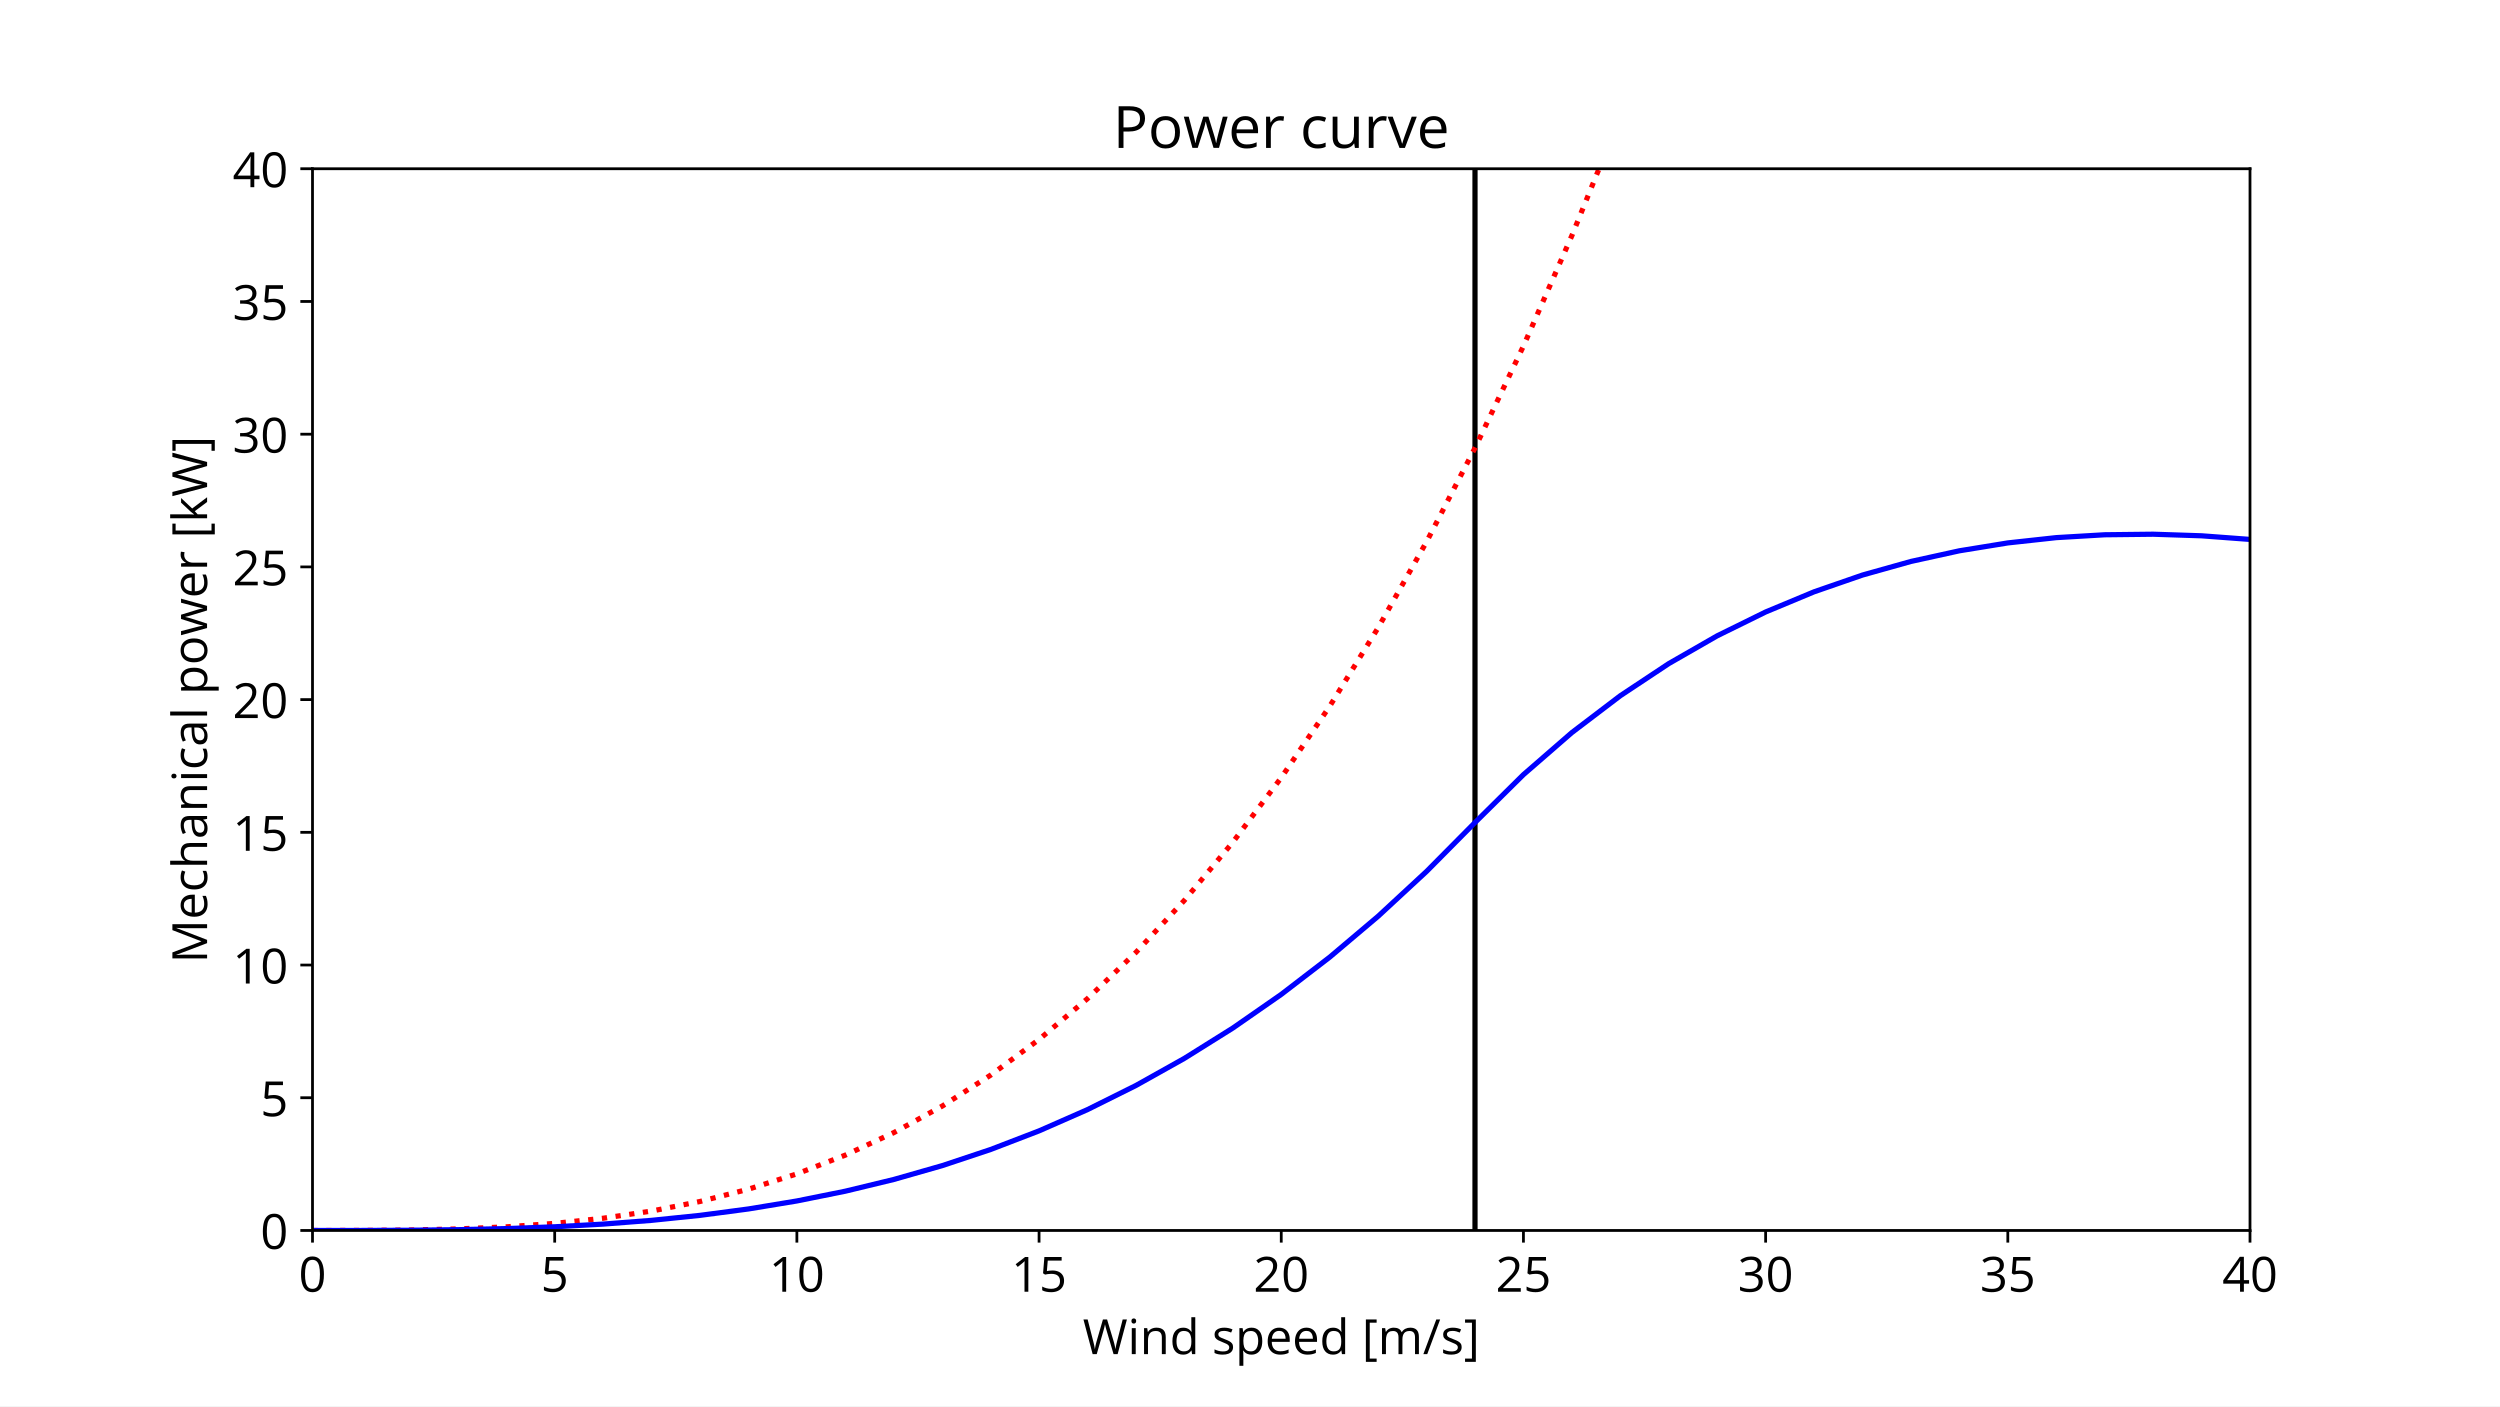
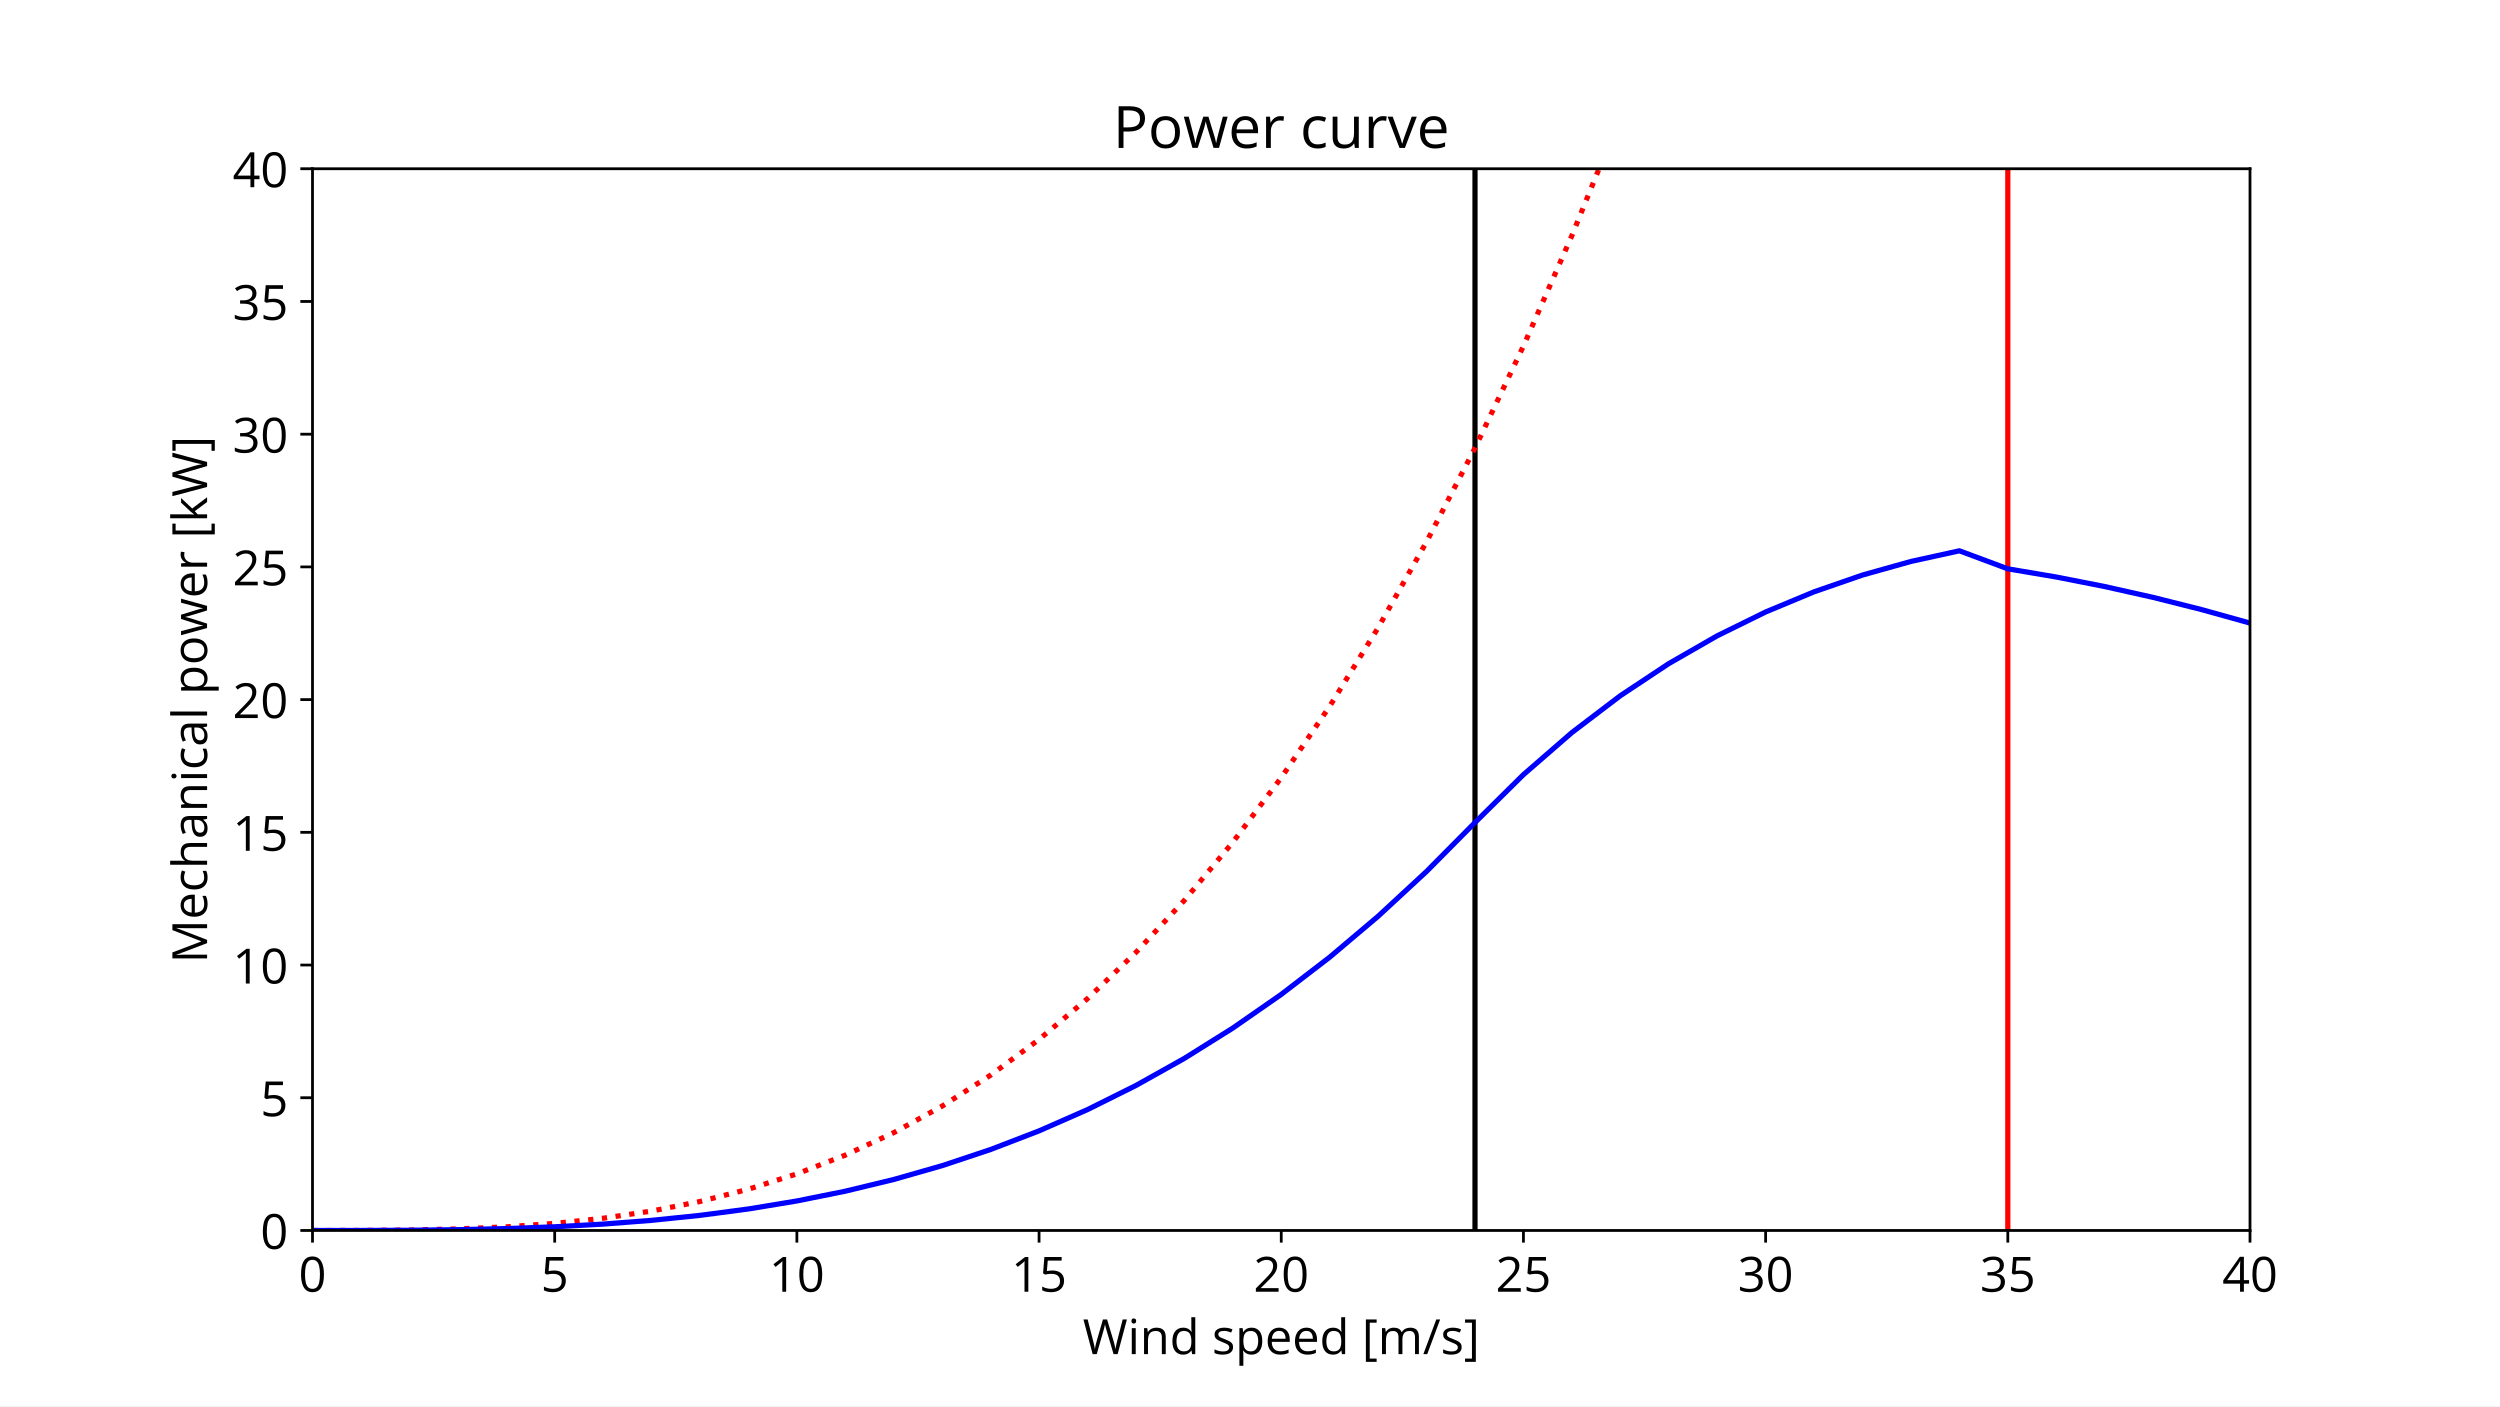
<svg xmlns="http://www.w3.org/2000/svg" xmlns:xlink="http://www.w3.org/1999/xlink" width="720pt" height="405pt" viewBox="0 0 720 405" version="1.1">
  <defs>
    <style type="text/css">*{stroke-linejoin: round; stroke-linecap: butt}</style>
  </defs>
  <g id="figure_1">
    <g id="patch_1">
      <path d="M 0 405  L 720 405  L 720 0  L 0 0  z " style="fill: #ffffff" />
    </g>
    <g id="axes_1">
      <g id="patch_2">
        <path d="M 90 354.375  L 648 354.375  L 648 48.6  L 90 48.6  z " style="fill: #ffffff" />
      </g>
      <g id="matplotlib.axis_1">
        <g id="xtick_1">
          <g id="line2d_1">
            <defs>
-               <path id="m78476d9c53" d="M 0 0  L 0 3.5  " style="stroke: #000000; stroke-width: 0.8" />
+               <path id="m9a3d9d032f" d="M 0 0  L 0 3.5  " style="stroke: #000000; stroke-width: 0.8" />
            </defs>
            <g>
-               <use xlink:href="#m78476d9c53" x="90" y="354.375" style="stroke: #000000; stroke-width: 0.8" />
+               <use xlink:href="#m9a3d9d032f" x="90" y="354.375" style="stroke: #000000; stroke-width: 0.8" />
            </g>
          </g>
          <g id="text_1">
            <g transform="translate(85.99797 372.0128) scale(0.14 -0.14)">
              <defs>
                <path id="OpenSans-Regular-30" d="M 3334 2291  Q 3334 1734 3250 1296  Q 3166 859 2984 556  Q 2803 253 2515 95  Q 2228 -63 1825 -63  Q 1316 -63 983 215  Q 650 494 486 1020  Q 322 1547 322 2291  Q 322 3022 470 3548  Q 619 4075 950 4358  Q 1281 4641 1825 4641  Q 2341 4641 2675 4361  Q 3009 4081 3171 3554  Q 3334 3028 3334 2291  z M 844 2291  Q 844 1653 941 1228  Q 1038 803 1255 592  Q 1472 381 1825 381  Q 2178 381 2395 590  Q 2613 800 2711 1225  Q 2809 1650 2809 2291  Q 2809 2919 2712 3342  Q 2616 3766 2400 3980  Q 2184 4194 1825 4194  Q 1466 4194 1250 3980  Q 1034 3766 939 3342  Q 844 2919 844 2291  z " transform="scale(0.015625)" />
              </defs>
              <use xlink:href="#OpenSans-Regular-30" />
            </g>
          </g>
        </g>
        <g id="xtick_2">
          <g id="line2d_2">
            <g>
-               <use xlink:href="#m78476d9c53" x="159.75" y="354.375" style="stroke: #000000; stroke-width: 0.8" />
+               <use xlink:href="#m9a3d9d032f" x="159.75" y="354.375" style="stroke: #000000; stroke-width: 0.8" />
            </g>
          </g>
          <g id="text_2">
            <g transform="translate(155.748 372.0128) scale(0.14 -0.14)">
              <defs>
                <path id="OpenSans-Regular-35" d="M 1759 2794  Q 2225 2794 2569 2636  Q 2913 2478 3102 2178  Q 3291 1878 3291 1450  Q 3291 981 3087 642  Q 2884 303 2503 120  Q 2122 -63 1591 -63  Q 1234 -63 928 0  Q 622 63 413 188  L 413 681  Q 641 544 966 462  Q 1291 381 1597 381  Q 1944 381 2205 492  Q 2466 603 2611 829  Q 2756 1056 2756 1400  Q 2756 1856 2476 2104  Q 2197 2353 1594 2353  Q 1400 2353 1169 2322  Q 938 2291 788 2253  L 525 2425  L 700 4569  L 2972 4569  L 2972 4094  L 1144 4094  L 1028 2716  Q 1147 2741 1334 2767  Q 1522 2794 1759 2794  z " transform="scale(0.015625)" />
              </defs>
              <use xlink:href="#OpenSans-Regular-35" />
            </g>
          </g>
        </g>
        <g id="xtick_3">
          <g id="line2d_3">
            <g>
-               <use xlink:href="#m78476d9c53" x="229.5" y="354.375" style="stroke: #000000; stroke-width: 0.8" />
+               <use xlink:href="#m9a3d9d032f" x="229.5" y="354.375" style="stroke: #000000; stroke-width: 0.8" />
            </g>
          </g>
          <g id="text_3">
            <g transform="translate(221.4959 372.0128) scale(0.14 -0.14)">
              <defs>
                <path id="OpenSans-Regular-31" d="M 2247 0  L 1741 0  L 1741 3238  Q 1741 3422 1742 3555  Q 1744 3688 1748 3798  Q 1753 3909 1763 4025  Q 1666 3925 1581 3854  Q 1497 3784 1372 3681  L 850 3263  L 578 3616  L 1816 4569  L 2247 4569  L 2247 0  z " transform="scale(0.015625)" />
              </defs>
              <use xlink:href="#OpenSans-Regular-31" />
              <use xlink:href="#OpenSans-Regular-30" x="57.178" />
            </g>
          </g>
        </g>
        <g id="xtick_4">
          <g id="line2d_4">
            <g>
-               <use xlink:href="#m78476d9c53" x="299.25" y="354.375" style="stroke: #000000; stroke-width: 0.8" />
+               <use xlink:href="#m9a3d9d032f" x="299.25" y="354.375" style="stroke: #000000; stroke-width: 0.8" />
            </g>
          </g>
          <g id="text_4">
            <g transform="translate(291.2459 372.0128) scale(0.14 -0.14)">
              <use xlink:href="#OpenSans-Regular-31" />
              <use xlink:href="#OpenSans-Regular-35" x="57.178" />
            </g>
          </g>
        </g>
        <g id="xtick_5">
          <g id="line2d_5">
            <g>
-               <use xlink:href="#m78476d9c53" x="369" y="354.375" style="stroke: #000000; stroke-width: 0.8" />
+               <use xlink:href="#m9a3d9d032f" x="369" y="354.375" style="stroke: #000000; stroke-width: 0.8" />
            </g>
          </g>
          <g id="text_5">
            <g transform="translate(360.9959 372.0128) scale(0.14 -0.14)">
              <defs>
                <path id="OpenSans-Regular-32" d="M 3309 0  L 316 0  L 316 434  L 1538 1675  Q 1878 2019 2111 2287  Q 2344 2556 2466 2817  Q 2588 3078 2588 3391  Q 2588 3778 2358 3983  Q 2128 4188 1753 4188  Q 1425 4188 1172 4075  Q 919 3963 653 3756  L 375 4106  Q 556 4259 770 4378  Q 984 4497 1229 4565  Q 1475 4634 1753 4634  Q 2175 4634 2481 4487  Q 2788 4341 2955 4069  Q 3122 3797 3122 3422  Q 3122 3059 2978 2748  Q 2834 2438 2575 2133  Q 2316 1828 1969 1488  L 975 497  L 975 475  L 3309 475  L 3309 0  z " transform="scale(0.015625)" />
              </defs>
              <use xlink:href="#OpenSans-Regular-32" />
              <use xlink:href="#OpenSans-Regular-30" x="57.178" />
            </g>
          </g>
        </g>
        <g id="xtick_6">
          <g id="line2d_6">
            <g>
-               <use xlink:href="#m78476d9c53" x="438.75" y="354.375" style="stroke: #000000; stroke-width: 0.8" />
+               <use xlink:href="#m9a3d9d032f" x="438.75" y="354.375" style="stroke: #000000; stroke-width: 0.8" />
            </g>
          </g>
          <g id="text_6">
            <g transform="translate(430.7459 372.0128) scale(0.14 -0.14)">
              <use xlink:href="#OpenSans-Regular-32" />
              <use xlink:href="#OpenSans-Regular-35" x="57.178" />
            </g>
          </g>
        </g>
        <g id="xtick_7">
          <g id="line2d_7">
            <g>
-               <use xlink:href="#m78476d9c53" x="508.5" y="354.375" style="stroke: #000000; stroke-width: 0.8" />
+               <use xlink:href="#m9a3d9d032f" x="508.5" y="354.375" style="stroke: #000000; stroke-width: 0.8" />
            </g>
          </g>
          <g id="text_7">
            <g transform="translate(500.4959 372.0128) scale(0.14 -0.14)">
              <defs>
                <path id="OpenSans-Regular-33" d="M 3141 3503  Q 3141 3197 3022 2972  Q 2903 2747 2690 2605  Q 2478 2463 2191 2406  L 2191 2381  Q 2734 2313 3007 2031  Q 3281 1750 3281 1294  Q 3281 897 3095 590  Q 2909 284 2526 110  Q 2144 -63 1547 -63  Q 1184 -63 876 -5  Q 569 53 288 188  L 288 675  Q 572 534 906 454  Q 1241 375 1553 375  Q 2178 375 2456 623  Q 2734 872 2734 1303  Q 2734 1600 2579 1783  Q 2425 1966 2136 2052  Q 1847 2138 1441 2138  L 984 2138  L 984 2581  L 1444 2581  Q 1816 2581 2075 2690  Q 2334 2800 2470 2998  Q 2606 3197 2606 3469  Q 2606 3816 2375 4005  Q 2144 4194 1747 4194  Q 1503 4194 1303 4144  Q 1103 4094 928 4006  Q 753 3919 578 3803  L 316 4159  Q 566 4353 925 4493  Q 1284 4634 1741 4634  Q 2441 4634 2791 4315  Q 3141 3997 3141 3503  z " transform="scale(0.015625)" />
              </defs>
              <use xlink:href="#OpenSans-Regular-33" />
              <use xlink:href="#OpenSans-Regular-30" x="57.178" />
            </g>
          </g>
        </g>
        <g id="xtick_8">
          <g id="line2d_8">
            <g>
-               <use xlink:href="#m78476d9c53" x="578.25" y="354.375" style="stroke: #000000; stroke-width: 0.8" />
+               <use xlink:href="#m9a3d9d032f" x="578.25" y="354.375" style="stroke: #000000; stroke-width: 0.8" />
            </g>
          </g>
          <g id="text_8">
            <g transform="translate(570.2459 372.0128) scale(0.14 -0.14)">
              <use xlink:href="#OpenSans-Regular-33" />
              <use xlink:href="#OpenSans-Regular-35" x="57.178" />
            </g>
          </g>
        </g>
        <g id="xtick_9">
          <g id="line2d_9">
            <g>
-               <use xlink:href="#m78476d9c53" x="648" y="354.375" style="stroke: #000000; stroke-width: 0.8" />
+               <use xlink:href="#m9a3d9d032f" x="648" y="354.375" style="stroke: #000000; stroke-width: 0.8" />
            </g>
          </g>
          <g id="text_9">
            <g transform="translate(639.9959 372.0128) scale(0.14 -0.14)">
              <defs>
                <path id="OpenSans-Regular-34" d="M 3538 1059  L 2853 1059  L 2853 0  L 2347 0  L 2347 1059  L 138 1059  L 138 1497  L 2313 4594  L 2853 4594  L 2853 1528  L 3538 1528  L 3538 1059  z M 2347 1528  L 2347 3022  Q 2347 3194 2350 3333  Q 2353 3472 2359 3592  Q 2366 3713 2370 3822  Q 2375 3931 2378 4038  L 2353 4038  Q 2294 3913 2217 3773  Q 2141 3634 2063 3525  L 653 1528  L 2347 1528  z " transform="scale(0.015625)" />
              </defs>
              <use xlink:href="#OpenSans-Regular-34" />
              <use xlink:href="#OpenSans-Regular-30" x="57.178" />
            </g>
          </g>
        </g>
        <g id="text_10">
          <g transform="translate(311.8275 389.9997) scale(0.14 -0.14)">
            <defs>
              <path id="OpenSans-Regular-57" d="M 5816 4569  L 4594 0  L 4059 0  L 3153 3075  Q 3113 3206 3077 3339  Q 3041 3472 3009 3592  Q 2978 3713 2958 3805  Q 2938 3897 2928 3944  Q 2922 3897 2905 3806  Q 2888 3716 2861 3597  Q 2834 3478 2798 3343  Q 2763 3209 2722 3072  L 1841 0  L 1306 0  L 94 4569  L 647 4569  L 1381 1703  Q 1419 1559 1451 1420  Q 1484 1281 1511 1150  Q 1538 1019 1559 894  Q 1581 769 1600 650  Q 1616 772 1641 905  Q 1666 1038 1695 1175  Q 1725 1313 1761 1453  Q 1797 1594 1838 1734  L 2659 4569  L 3206 4569  L 4063 1713  Q 4106 1566 4143 1422  Q 4181 1278 4211 1142  Q 4241 1006 4264 882  Q 4288 759 4306 650  Q 4328 803 4359 972  Q 4391 1141 4433 1325  Q 4475 1509 4525 1706  L 5259 4569  L 5816 4569  z " transform="scale(0.015625)" />
              <path id="OpenSans-Regular-69" d="M 1066 3425  L 1066 0  L 547 0  L 547 3425  L 1066 3425  z M 813 4706  Q 941 4706 1033 4623  Q 1125 4541 1125 4366  Q 1125 4194 1033 4109  Q 941 4025 813 4025  Q 678 4025 589 4109  Q 500 4194 500 4366  Q 500 4541 589 4623  Q 678 4706 813 4706  z " transform="scale(0.015625)" />
              <path id="OpenSans-Regular-6e" d="M 2169 3488  Q 2778 3488 3090 3189  Q 3403 2891 3403 2231  L 3403 0  L 2891 0  L 2891 2197  Q 2891 2625 2695 2837  Q 2500 3050 2097 3050  Q 1528 3050 1297 2728  Q 1066 2406 1066 1794  L 1066 0  L 547 0  L 547 3425  L 966 3425  L 1044 2931  L 1072 2931  Q 1181 3113 1350 3236  Q 1519 3359 1728 3423  Q 1938 3488 2169 3488  z " transform="scale(0.015625)" />
              <path id="OpenSans-Regular-64" d="M 1766 -63  Q 1116 -63 736 381  Q 356 825 356 1700  Q 356 2584 743 3036  Q 1131 3488 1775 3488  Q 2047 3488 2250 3416  Q 2453 3344 2600 3223  Q 2747 3103 2847 2950  L 2884 2950  Q 2872 3047 2859 3215  Q 2847 3384 2847 3491  L 2847 4863  L 3366 4863  L 3366 0  L 2947 0  L 2869 488  L 2847 488  Q 2750 334 2601 209  Q 2453 84 2248 10  Q 2044 -63 1766 -63  z M 1847 369  Q 2397 369 2625 681  Q 2853 994 2853 1609  L 2853 1703  Q 2853 2356 2636 2706  Q 2419 3056 1847 3056  Q 1369 3056 1131 2689  Q 894 2322 894 1688  Q 894 1056 1130 712  Q 1366 369 1847 369  z " transform="scale(0.015625)" />
              <path id="OpenSans-Regular-20" transform="scale(0.015625)" />
              <path id="OpenSans-Regular-73" d="M 2763 938  Q 2763 609 2598 386  Q 2434 163 2129 50  Q 1825 -63 1403 -63  Q 1044 -63 781 -6  Q 519 50 322 153  L 322 631  Q 531 528 822 443  Q 1113 359 1416 359  Q 1859 359 2059 503  Q 2259 647 2259 894  Q 2259 1034 2179 1142  Q 2100 1250 1912 1351  Q 1725 1453 1394 1575  Q 1066 1700 827 1823  Q 588 1947 458 2125  Q 328 2303 328 2588  Q 328 3022 679 3255  Q 1031 3488 1603 3488  Q 1913 3488 2183 3427  Q 2453 3366 2688 3263  L 2513 2847  Q 2300 2938 2059 3000  Q 1819 3063 1569 3063  Q 1209 3063 1017 2944  Q 825 2825 825 2619  Q 825 2459 914 2356  Q 1003 2253 1200 2162  Q 1397 2072 1719 1950  Q 2041 1831 2275 1704  Q 2509 1578 2636 1398  Q 2763 1219 2763 938  z " transform="scale(0.015625)" />
              <path id="OpenSans-Regular-70" d="M 2156 3488  Q 2797 3488 3178 3047  Q 3559 2606 3559 1722  Q 3559 1138 3384 741  Q 3209 344 2892 140  Q 2575 -63 2144 -63  Q 1872 -63 1665 9  Q 1459 81 1312 203  Q 1166 325 1069 469  L 1031 469  Q 1041 347 1055 175  Q 1069 3 1069 -125  L 1069 -1531  L 547 -1531  L 547 3425  L 975 3425  L 1044 2919  L 1069 2919  Q 1169 3075 1312 3204  Q 1456 3334 1664 3411  Q 1872 3488 2156 3488  z M 2066 3050  Q 1709 3050 1492 2912  Q 1275 2775 1175 2501  Q 1075 2228 1069 1816  L 1069 1716  Q 1069 1281 1164 981  Q 1259 681 1479 525  Q 1700 369 2072 369  Q 2391 369 2603 541  Q 2816 713 2920 1020  Q 3025 1328 3025 1728  Q 3025 2334 2789 2692  Q 2553 3050 2066 3050  z " transform="scale(0.015625)" />
              <path id="OpenSans-Regular-65" d="M 1866 3488  Q 2303 3488 2615 3294  Q 2928 3100 3093 2751  Q 3259 2403 3259 1938  L 3259 1616  L 894 1616  Q 903 1013 1193 697  Q 1484 381 2013 381  Q 2338 381 2588 440  Q 2838 500 3106 616  L 3106 159  Q 2847 44 2592 -9  Q 2338 -63 1991 -63  Q 1497 -63 1130 139  Q 763 341 559 731  Q 356 1122 356 1688  Q 356 2241 542 2645  Q 728 3050 1067 3269  Q 1406 3488 1866 3488  z M 1859 3063  Q 1444 3063 1197 2791  Q 950 2519 903 2031  L 2716 2031  Q 2713 2338 2620 2570  Q 2528 2803 2340 2933  Q 2153 3063 1859 3063  z " transform="scale(0.015625)" />
              <path id="OpenSans-Regular-5b" d="M 1934 -1013  L 519 -1013  L 519 4569  L 1934 4569  L 1934 4144  L 1025 4144  L 1025 -581  L 1934 -581  L 1934 -1013  z " transform="scale(0.015625)" />
              <path id="OpenSans-Regular-6d" d="M 4266 3488  Q 4831 3488 5118 3192  Q 5406 2897 5406 2244  L 5406 0  L 4894 0  L 4894 2219  Q 4894 2634 4714 2842  Q 4534 3050 4181 3050  Q 3684 3050 3459 2762  Q 3234 2475 3234 1916  L 3234 0  L 2719 0  L 2719 2219  Q 2719 2497 2639 2681  Q 2559 2866 2401 2958  Q 2244 3050 2003 3050  Q 1663 3050 1456 2909  Q 1250 2769 1158 2492  Q 1066 2216 1066 1813  L 1066 0  L 547 0  L 547 3425  L 966 3425  L 1044 2941  L 1072 2941  Q 1175 3119 1331 3241  Q 1488 3363 1681 3425  Q 1875 3488 2094 3488  Q 2484 3488 2748 3342  Q 3013 3197 3131 2900  L 3159 2900  Q 3328 3197 3622 3342  Q 3916 3488 4266 3488  z " transform="scale(0.015625)" />
              <path id="OpenSans-Regular-2f" d="M 2278 4569  L 578 0  L 66 0  L 1769 4569  L 2278 4569  z " transform="scale(0.015625)" />
              <path id="OpenSans-Regular-5d" d="M 159 -581  L 1069 -581  L 1069 4144  L 159 4144  L 159 4569  L 1578 4569  L 1578 -1013  L 159 -1013  L 159 -581  z " transform="scale(0.015625)" />
            </defs>
            <use xlink:href="#OpenSans-Regular-57" />
            <use xlink:href="#OpenSans-Regular-69" x="92.334" />
            <use xlink:href="#OpenSans-Regular-6e" x="117.578" />
            <use xlink:href="#OpenSans-Regular-64" x="178.906" />
            <use xlink:href="#OpenSans-Regular-20" x="240.088" />
            <use xlink:href="#OpenSans-Regular-73" x="266.064" />
            <use xlink:href="#OpenSans-Regular-70" x="313.721" />
            <use xlink:href="#OpenSans-Regular-65" x="374.902" />
            <use xlink:href="#OpenSans-Regular-65" x="431.055" />
            <use xlink:href="#OpenSans-Regular-64" x="487.207" />
            <use xlink:href="#OpenSans-Regular-20" x="548.389" />
            <use xlink:href="#OpenSans-Regular-5b" x="574.365" />
            <use xlink:href="#OpenSans-Regular-6d" x="607.08" />
            <use xlink:href="#OpenSans-Regular-2f" x="699.658" />
            <use xlink:href="#OpenSans-Regular-73" x="736.328" />
            <use xlink:href="#OpenSans-Regular-5d" x="783.984" />
          </g>
        </g>
      </g>
      <g id="matplotlib.axis_2">
        <g id="ytick_1">
          <g id="line2d_10">
            <defs>
-               <path id="maf2c88b885" d="M 0 0  L -3.5 0  " style="stroke: #000000; stroke-width: 0.8" />
+               <path id="m26f4f6c635" d="M 0 0  L -3.5 0  " style="stroke: #000000; stroke-width: 0.8" />
            </defs>
            <g>
-               <use xlink:href="#maf2c88b885" x="90" y="354.375" style="stroke: #000000; stroke-width: 0.8" />
+               <use xlink:href="#m26f4f6c635" x="90" y="354.375" style="stroke: #000000; stroke-width: 0.8" />
            </g>
          </g>
          <g id="text_11">
            <g transform="translate(74.99594 359.6939) scale(0.14 -0.14)">
              <use xlink:href="#OpenSans-Regular-30" />
            </g>
          </g>
        </g>
        <g id="ytick_2">
          <g id="line2d_11">
            <g>
-               <use xlink:href="#maf2c88b885" x="90" y="316.153" style="stroke: #000000; stroke-width: 0.8" />
+               <use xlink:href="#m26f4f6c635" x="90" y="316.153" style="stroke: #000000; stroke-width: 0.8" />
            </g>
          </g>
          <g id="text_12">
            <g transform="translate(74.99594 321.472) scale(0.14 -0.14)">
              <use xlink:href="#OpenSans-Regular-35" />
            </g>
          </g>
        </g>
        <g id="ytick_3">
          <g id="line2d_12">
            <g>
-               <use xlink:href="#maf2c88b885" x="90" y="277.931" style="stroke: #000000; stroke-width: 0.8" />
+               <use xlink:href="#m26f4f6c635" x="90" y="277.931" style="stroke: #000000; stroke-width: 0.8" />
            </g>
          </g>
          <g id="text_13">
            <g transform="translate(66.99187 283.2502) scale(0.14 -0.14)">
              <use xlink:href="#OpenSans-Regular-31" />
              <use xlink:href="#OpenSans-Regular-30" x="57.178" />
            </g>
          </g>
        </g>
        <g id="ytick_4">
          <g id="line2d_13">
            <g>
-               <use xlink:href="#maf2c88b885" x="90" y="239.709" style="stroke: #000000; stroke-width: 0.8" />
+               <use xlink:href="#m26f4f6c635" x="90" y="239.709" style="stroke: #000000; stroke-width: 0.8" />
            </g>
          </g>
          <g id="text_14">
            <g transform="translate(66.99187 245.0283) scale(0.14 -0.14)">
              <use xlink:href="#OpenSans-Regular-31" />
              <use xlink:href="#OpenSans-Regular-35" x="57.178" />
            </g>
          </g>
        </g>
        <g id="ytick_5">
          <g id="line2d_14">
            <g>
-               <use xlink:href="#maf2c88b885" x="90" y="201.488" style="stroke: #000000; stroke-width: 0.8" />
+               <use xlink:href="#m26f4f6c635" x="90" y="201.488" style="stroke: #000000; stroke-width: 0.8" />
            </g>
          </g>
          <g id="text_15">
            <g transform="translate(66.99187 206.8064) scale(0.14 -0.14)">
              <use xlink:href="#OpenSans-Regular-32" />
              <use xlink:href="#OpenSans-Regular-30" x="57.178" />
            </g>
          </g>
        </g>
        <g id="ytick_6">
          <g id="line2d_15">
            <g>
-               <use xlink:href="#maf2c88b885" x="90" y="163.266" style="stroke: #000000; stroke-width: 0.8" />
+               <use xlink:href="#m26f4f6c635" x="90" y="163.266" style="stroke: #000000; stroke-width: 0.8" />
            </g>
          </g>
          <g id="text_16">
            <g transform="translate(66.99187 168.5845) scale(0.14 -0.14)">
              <use xlink:href="#OpenSans-Regular-32" />
              <use xlink:href="#OpenSans-Regular-35" x="57.178" />
            </g>
          </g>
        </g>
        <g id="ytick_7">
          <g id="line2d_16">
            <g>
-               <use xlink:href="#maf2c88b885" x="90" y="125.044" style="stroke: #000000; stroke-width: 0.8" />
+               <use xlink:href="#m26f4f6c635" x="90" y="125.044" style="stroke: #000000; stroke-width: 0.8" />
            </g>
          </g>
          <g id="text_17">
            <g transform="translate(66.99187 130.3627) scale(0.14 -0.14)">
              <use xlink:href="#OpenSans-Regular-33" />
              <use xlink:href="#OpenSans-Regular-30" x="57.178" />
            </g>
          </g>
        </g>
        <g id="ytick_8">
          <g id="line2d_17">
            <g>
-               <use xlink:href="#maf2c88b885" x="90" y="86.822" style="stroke: #000000; stroke-width: 0.8" />
+               <use xlink:href="#m26f4f6c635" x="90" y="86.822" style="stroke: #000000; stroke-width: 0.8" />
            </g>
          </g>
          <g id="text_18">
            <g transform="translate(66.99187 92.14078) scale(0.14 -0.14)">
              <use xlink:href="#OpenSans-Regular-33" />
              <use xlink:href="#OpenSans-Regular-35" x="57.178" />
            </g>
          </g>
        </g>
        <g id="ytick_9">
          <g id="line2d_18">
            <g>
-               <use xlink:href="#maf2c88b885" x="90" y="48.6" style="stroke: #000000; stroke-width: 0.8" />
+               <use xlink:href="#m26f4f6c635" x="90" y="48.6" style="stroke: #000000; stroke-width: 0.8" />
            </g>
          </g>
          <g id="text_19">
            <g transform="translate(66.99187 53.91891) scale(0.14 -0.14)">
              <use xlink:href="#OpenSans-Regular-34" />
              <use xlink:href="#OpenSans-Regular-30" x="57.178" />
            </g>
          </g>
        </g>
        <g id="text_20">
          <g transform="translate(59.64281 277.3905) rotate(-90) scale(0.14 -0.14)">
            <defs>
              <path id="OpenSans-Regular-4d" d="M 2634 0  L 1100 4044  L 1075 4044  Q 1088 3916 1097 3731  Q 1106 3547 1112 3330  Q 1119 3113 1119 2888  L 1119 0  L 625 0  L 625 4569  L 1413 4569  L 2859 769  L 2881 769  L 4350 4569  L 5131 4569  L 5131 0  L 4606 0  L 4606 2925  Q 4606 3128 4612 3333  Q 4619 3538 4628 3720  Q 4638 3903 4647 4038  L 4622 4038  L 3069 0  L 2634 0  z " transform="scale(0.015625)" />
              <path id="OpenSans-Regular-63" d="M 1919 -63  Q 1456 -63 1103 128  Q 750 319 553 709  Q 356 1100 356 1694  Q 356 2316 564 2711  Q 772 3106 1137 3297  Q 1503 3488 1969 3488  Q 2225 3488 2464 3436  Q 2703 3384 2856 3306  L 2700 2872  Q 2544 2934 2339 2984  Q 2134 3034 1956 3034  Q 1600 3034 1364 2881  Q 1128 2728 1011 2431  Q 894 2134 894 1700  Q 894 1284 1008 990  Q 1122 697 1348 542  Q 1575 388 1916 388  Q 2188 388 2406 445  Q 2625 503 2803 581  L 2803 119  Q 2631 31 2420 -16  Q 2209 -63 1919 -63  z " transform="scale(0.015625)" />
              <path id="OpenSans-Regular-68" d="M 1066 4863  L 1066 3409  Q 1066 3284 1059 3157  Q 1053 3031 1038 2925  L 1072 2925  Q 1178 3106 1342 3229  Q 1506 3353 1715 3417  Q 1925 3481 2159 3481  Q 2572 3481 2848 3350  Q 3125 3219 3264 2944  Q 3403 2669 3403 2231  L 3403 0  L 2891 0  L 2891 2197  Q 2891 2625 2695 2837  Q 2500 3050 2097 3050  Q 1716 3050 1489 2904  Q 1263 2759 1164 2478  Q 1066 2197 1066 1791  L 1066 0  L 547 0  L 547 4863  L 1066 4863  z " transform="scale(0.015625)" />
              <path id="OpenSans-Regular-61" d="M 1828 3481  Q 2441 3481 2737 3206  Q 3034 2931 3034 2328  L 3034 0  L 2656 0  L 2556 506  L 2531 506  Q 2388 319 2231 192  Q 2075 66 1870 1  Q 1666 -63 1369 -63  Q 1056 -63 814 46  Q 572 156 433 378  Q 294 600 294 941  Q 294 1453 700 1728  Q 1106 2003 1938 2028  L 2528 2053  L 2528 2263  Q 2528 2706 2337 2884  Q 2147 3063 1800 3063  Q 1531 3063 1287 2984  Q 1044 2906 825 2800  L 666 3194  Q 897 3313 1197 3397  Q 1497 3481 1828 3481  z M 2522 1688  L 2000 1666  Q 1359 1641 1096 1456  Q 834 1272 834 934  Q 834 641 1012 500  Q 1191 359 1484 359  Q 1941 359 2231 612  Q 2522 866 2522 1372  L 2522 1688  z " transform="scale(0.015625)" />
              <path id="OpenSans-Regular-6c" d="M 1069 0  L 547 0  L 547 4863  L 1069 4863  L 1069 0  z " transform="scale(0.015625)" />
              <path id="OpenSans-Regular-6f" d="M 3500 1719  Q 3500 1297 3390 965  Q 3281 634 3075 406  Q 2869 178 2576 57  Q 2284 -63 1916 -63  Q 1572 -63 1286 57  Q 1000 178 792 406  Q 584 634 470 965  Q 356 1297 356 1719  Q 356 2281 547 2676  Q 738 3072 1092 3280  Q 1447 3488 1938 3488  Q 2406 3488 2757 3278  Q 3109 3069 3304 2673  Q 3500 2278 3500 1719  z M 894 1719  Q 894 1306 1003 1003  Q 1113 700 1341 534  Q 1569 369 1928 369  Q 2284 369 2514 534  Q 2744 700 2853 1003  Q 2963 1306 2963 1719  Q 2963 2128 2853 2426  Q 2744 2725 2516 2887  Q 2288 3050 1925 3050  Q 1391 3050 1142 2697  Q 894 2344 894 1719  z " transform="scale(0.015625)" />
              <path id="OpenSans-Regular-77" d="M 3334 6  L 2725 2000  Q 2684 2128 2648 2251  Q 2613 2375 2583 2489  Q 2553 2603 2529 2701  Q 2506 2800 2491 2872  L 2469 2872  Q 2456 2800 2434 2701  Q 2413 2603 2383 2487  Q 2353 2372 2318 2245  Q 2284 2119 2241 1991  L 1603 6  L 1019 6  L 75 3431  L 613 3431  L 1106 1541  Q 1156 1353 1201 1170  Q 1247 988 1280 827  Q 1313 666 1328 547  L 1353 547  Q 1372 625 1395 734  Q 1419 844 1448 967  Q 1478 1091 1512 1214  Q 1547 1338 1581 1447  L 2213 3431  L 2772 3431  L 3381 1450  Q 3428 1300 3473 1137  Q 3519 975 3556 823  Q 3594 672 3609 553  L 3634 553  Q 3647 659 3681 815  Q 3716 972 3761 1159  Q 3806 1347 3856 1541  L 4356 3431  L 4884 3431  L 3938 6  L 3334 6  z " transform="scale(0.015625)" />
              <path id="OpenSans-Regular-72" d="M 2103 3488  Q 2206 3488 2318 3477  Q 2431 3466 2519 3447  L 2453 2966  Q 2369 2988 2266 3000  Q 2163 3013 2072 3013  Q 1866 3013 1683 2930  Q 1500 2847 1362 2692  Q 1225 2538 1147 2320  Q 1069 2103 1069 1838  L 1069 0  L 547 0  L 547 3425  L 978 3425  L 1034 2794  L 1056 2794  Q 1163 2984 1313 3142  Q 1463 3300 1661 3394  Q 1859 3488 2103 3488  z " transform="scale(0.015625)" />
              <path id="OpenSans-Regular-6b" d="M 1063 4863  L 1063 2338  Q 1063 2213 1053 2033  Q 1044 1853 1038 1716  L 1059 1716  Q 1125 1797 1251 1956  Q 1378 2116 1466 2213  L 2603 3425  L 3213 3425  L 1834 1963  L 3313 0  L 2688 0  L 1478 1622  L 1063 1241  L 1063 0  L 547 0  L 547 4863  L 1063 4863  z " transform="scale(0.015625)" />
            </defs>
            <use xlink:href="#OpenSans-Regular-4d" />
            <use xlink:href="#OpenSans-Regular-65" x="89.941" />
            <use xlink:href="#OpenSans-Regular-63" x="146.094" />
            <use xlink:href="#OpenSans-Regular-68" x="193.994" />
            <use xlink:href="#OpenSans-Regular-61" x="255.322" />
            <use xlink:href="#OpenSans-Regular-6e" x="310.889" />
            <use xlink:href="#OpenSans-Regular-69" x="372.217" />
            <use xlink:href="#OpenSans-Regular-63" x="397.461" />
            <use xlink:href="#OpenSans-Regular-61" x="445.361" />
            <use xlink:href="#OpenSans-Regular-6c" x="500.928" />
            <use xlink:href="#OpenSans-Regular-20" x="526.172" />
            <use xlink:href="#OpenSans-Regular-70" x="552.148" />
            <use xlink:href="#OpenSans-Regular-6f" x="613.33" />
            <use xlink:href="#OpenSans-Regular-77" x="673.486" />
            <use xlink:href="#OpenSans-Regular-65" x="750.977" />
            <use xlink:href="#OpenSans-Regular-72" x="807.129" />
            <use xlink:href="#OpenSans-Regular-20" x="847.998" />
            <use xlink:href="#OpenSans-Regular-5b" x="873.975" />
            <use xlink:href="#OpenSans-Regular-6b" x="906.689" />
            <use xlink:href="#OpenSans-Regular-57" x="959.229" />
            <use xlink:href="#OpenSans-Regular-5d" x="1051.562" />
          </g>
        </g>
      </g>
      <g id="LineCollection_1">
-         <path d="M 424.8 354.375  L 424.8 48.6  " clip-path="url(#p69da08cfd5)" style="fill: none; stroke: #000000; stroke-width: 1.5" />
+         <path d="M 424.8 354.375  L 424.8 48.6  " clip-path="url(#p151b6796c3)" style="fill: none; stroke: #000000; stroke-width: 1.5" />
+       </g>
+       <g id="LineCollection_2">
+         <path d="M 578.25 354.375  L 578.25 48.6  " clip-path="url(#p151b6796c3)" style="fill: none; stroke: #ff0000; stroke-width: 1.5" />
      </g>
      <g id="line2d_19">
-         <path d="M 90 354.375  L 103.95 354.359  L 117.9 354.245  L 131.85 353.935  L 145.8 353.332  L 159.75 352.337  L 173.7 350.854  L 187.65 348.784  L 201.6 346.029  L 215.55 342.491  L 229.5 338.073  L 243.45 332.677  L 257.4 326.206  L 271.35 318.56  L 285.3 309.643  L 299.25 299.357  L 313.2 287.603  L 327.15 274.285  L 341.1 259.303  L 355.05 242.562  L 369 223.961  L 382.95 203.405  L 396.9 180.794  L 410.85 156.032  L 424.8 129.02  L 438.75 99.661  L 452.7 67.856  L 466.65 33.508  L 479.665 -1  " clip-path="url(#p69da08cfd5)" style="fill: none; stroke-dasharray: 1.5,2.475; stroke-dashoffset: 0; stroke: #ff0000; stroke-width: 1.5" />
+         <path d="M 90 354.375  L 103.95 354.359  L 117.9 354.245  L 131.85 353.935  L 145.8 353.332  L 159.75 352.337  L 173.7 350.854  L 187.65 348.784  L 201.6 346.029  L 215.55 342.491  L 229.5 338.073  L 243.45 332.677  L 257.4 326.206  L 271.35 318.56  L 285.3 309.643  L 299.25 299.357  L 313.2 287.603  L 327.15 274.285  L 341.1 259.303  L 355.05 242.562  L 369 223.961  L 382.95 203.405  L 396.9 180.794  L 410.85 156.032  L 424.8 129.02  L 438.75 99.661  L 452.7 67.856  L 466.65 33.508  L 479.665 -1  " clip-path="url(#p151b6796c3)" style="fill: none; stroke-dasharray: 1.5,2.475; stroke-dashoffset: 0; stroke: #ff0000; stroke-width: 1.5" />
      </g>
      <g id="line2d_20">
-         <path d="M 90 354.375  L 103.95 354.367  L 117.9 354.307  L 131.85 354.146  L 145.8 353.831  L 159.75 353.313  L 173.7 352.539  L 187.65 351.46  L 201.6 350.024  L 215.55 348.179  L 229.5 345.876  L 243.45 343.063  L 257.4 339.689  L 271.35 335.703  L 285.3 331.054  L 299.25 325.692  L 313.2 319.564  L 327.15 312.62  L 341.1 304.81  L 355.05 296.082  L 369 286.385  L 382.95 275.668  L 396.9 263.88  L 410.85 250.97  L 424.8 236.888  L 438.75 223.094  L 452.7 210.98  L 466.65 200.37  L 480.6 191.122  L 494.55 183.116  L 508.5 176.252  L 522.45 170.444  L 536.4 165.614  L 550.35 161.696  L 564.3 158.629  L 578.25 156.359  L 592.2 154.836  L 606.15 154.015  L 620.1 153.854  L 634.05 154.311  L 648 155.352  L 661.95 156.94  L 675.9 159.047  L 689.85 161.631  L 703.8 164.667  L 717.75 168.126  L 721 169.023  " clip-path="url(#p69da08cfd5)" style="fill: none; stroke: #0000ff; stroke-width: 1.5; stroke-linecap: square" />
+         <path d="M 90 354.375  L 103.95 354.367  L 117.9 354.307  L 131.85 354.146  L 145.8 353.831  L 159.75 353.313  L 173.7 352.539  L 187.65 351.46  L 201.6 350.024  L 215.55 348.179  L 229.5 345.876  L 243.45 343.063  L 257.4 339.689  L 271.35 335.703  L 285.3 331.054  L 299.25 325.692  L 313.2 319.564  L 327.15 312.62  L 341.1 304.81  L 355.05 296.082  L 369 286.385  L 382.95 275.668  L 396.9 263.88  L 410.85 250.97  L 424.8 236.888  L 438.75 223.094  L 452.7 210.98  L 466.65 200.37  L 480.6 191.122  L 494.55 183.116  L 508.5 176.252  L 522.45 170.444  L 536.4 165.614  L 550.35 161.696  L 564.3 158.629  L 578.25 163.821  L 592.2 166.181  L 606.15 168.926  L 620.1 172.054  L 634.05 175.562  L 648 179.45  L 661.95 183.716  L 675.9 188.356  L 689.85 193.371  L 703.8 198.759  L 717.75 204.517  L 721 205.945  " clip-path="url(#p151b6796c3)" style="fill: none; stroke: #0000ff; stroke-width: 1.5; stroke-linecap: square" />
      </g>
      <g id="patch_3">
        <path d="M 90 354.375  L 90 48.6  " style="fill: none; stroke: #000000; stroke-width: 0.8; stroke-linejoin: miter; stroke-linecap: square" />
      </g>
      <g id="patch_4">
        <path d="M 648 354.375  L 648 48.6  " style="fill: none; stroke: #000000; stroke-width: 0.8; stroke-linejoin: miter; stroke-linecap: square" />
      </g>
      <g id="patch_5">
        <path d="M 90 354.375  L 648 354.375  " style="fill: none; stroke: #000000; stroke-width: 0.8; stroke-linejoin: miter; stroke-linecap: square" />
      </g>
      <g id="patch_6">
        <path d="M 90 48.6  L 648 48.6  " style="fill: none; stroke: #000000; stroke-width: 0.8; stroke-linejoin: miter; stroke-linecap: square" />
      </g>
      <g id="text_21">
        <g transform="translate(320.5294 42.6) scale(0.168 -0.168)">
          <defs>
            <path id="OpenSans-Regular-50" d="M 1819 4569  Q 2703 4569 3111 4223  Q 3519 3878 3519 3234  Q 3519 2944 3423 2683  Q 3328 2422 3115 2223  Q 2903 2025 2558 1911  Q 2213 1797 1713 1797  L 1156 1797  L 1156 0  L 625 0  L 625 4569  L 1819 4569  z M 1769 4116  L 1156 4116  L 1156 2253  L 1653 2253  Q 2091 2253 2383 2347  Q 2675 2441 2822 2652  Q 2969 2863 2969 3213  Q 2969 3669 2678 3892  Q 2388 4116 1769 4116  z " transform="scale(0.015625)" />
            <path id="OpenSans-Regular-75" d="M 3375 3425  L 3375 0  L 2950 0  L 2875 481  L 2847 481  Q 2741 303 2572 181  Q 2403 59 2192 -2  Q 1981 -63 1744 -63  Q 1338 -63 1063 68  Q 788 200 648 475  Q 509 750 509 1181  L 509 3425  L 1034 3425  L 1034 1219  Q 1034 791 1228 580  Q 1422 369 1819 369  Q 2200 369 2426 512  Q 2653 656 2753 936  Q 2853 1216 2853 1622  L 2853 3425  L 3375 3425  z " transform="scale(0.015625)" />
            <path id="OpenSans-Regular-76" d="M 1300 0  L 0 3425  L 556 3425  L 1309 1353  Q 1388 1141 1469 884  Q 1550 628 1581 472  L 1603 472  Q 1641 628 1728 886  Q 1816 1144 1888 1353  L 2641 3425  L 3197 3425  L 1894 0  L 1300 0  z " transform="scale(0.015625)" />
          </defs>
          <use xlink:href="#OpenSans-Regular-50" />
          <use xlink:href="#OpenSans-Regular-6f" x="60.156" />
          <use xlink:href="#OpenSans-Regular-77" x="120.312" />
          <use xlink:href="#OpenSans-Regular-65" x="197.803" />
          <use xlink:href="#OpenSans-Regular-72" x="253.955" />
          <use xlink:href="#OpenSans-Regular-20" x="294.824" />
          <use xlink:href="#OpenSans-Regular-63" x="320.801" />
          <use xlink:href="#OpenSans-Regular-75" x="368.701" />
          <use xlink:href="#OpenSans-Regular-72" x="430.029" />
          <use xlink:href="#OpenSans-Regular-76" x="470.898" />
          <use xlink:href="#OpenSans-Regular-65" x="520.85" />
        </g>
      </g>
    </g>
  </g>
  <defs>
-     <clipPath id="p69da08cfd5">
+     <clipPath id="p151b6796c3">
      <rect x="90" y="48.6" width="558" height="305.775" />
    </clipPath>
  </defs>
</svg>
